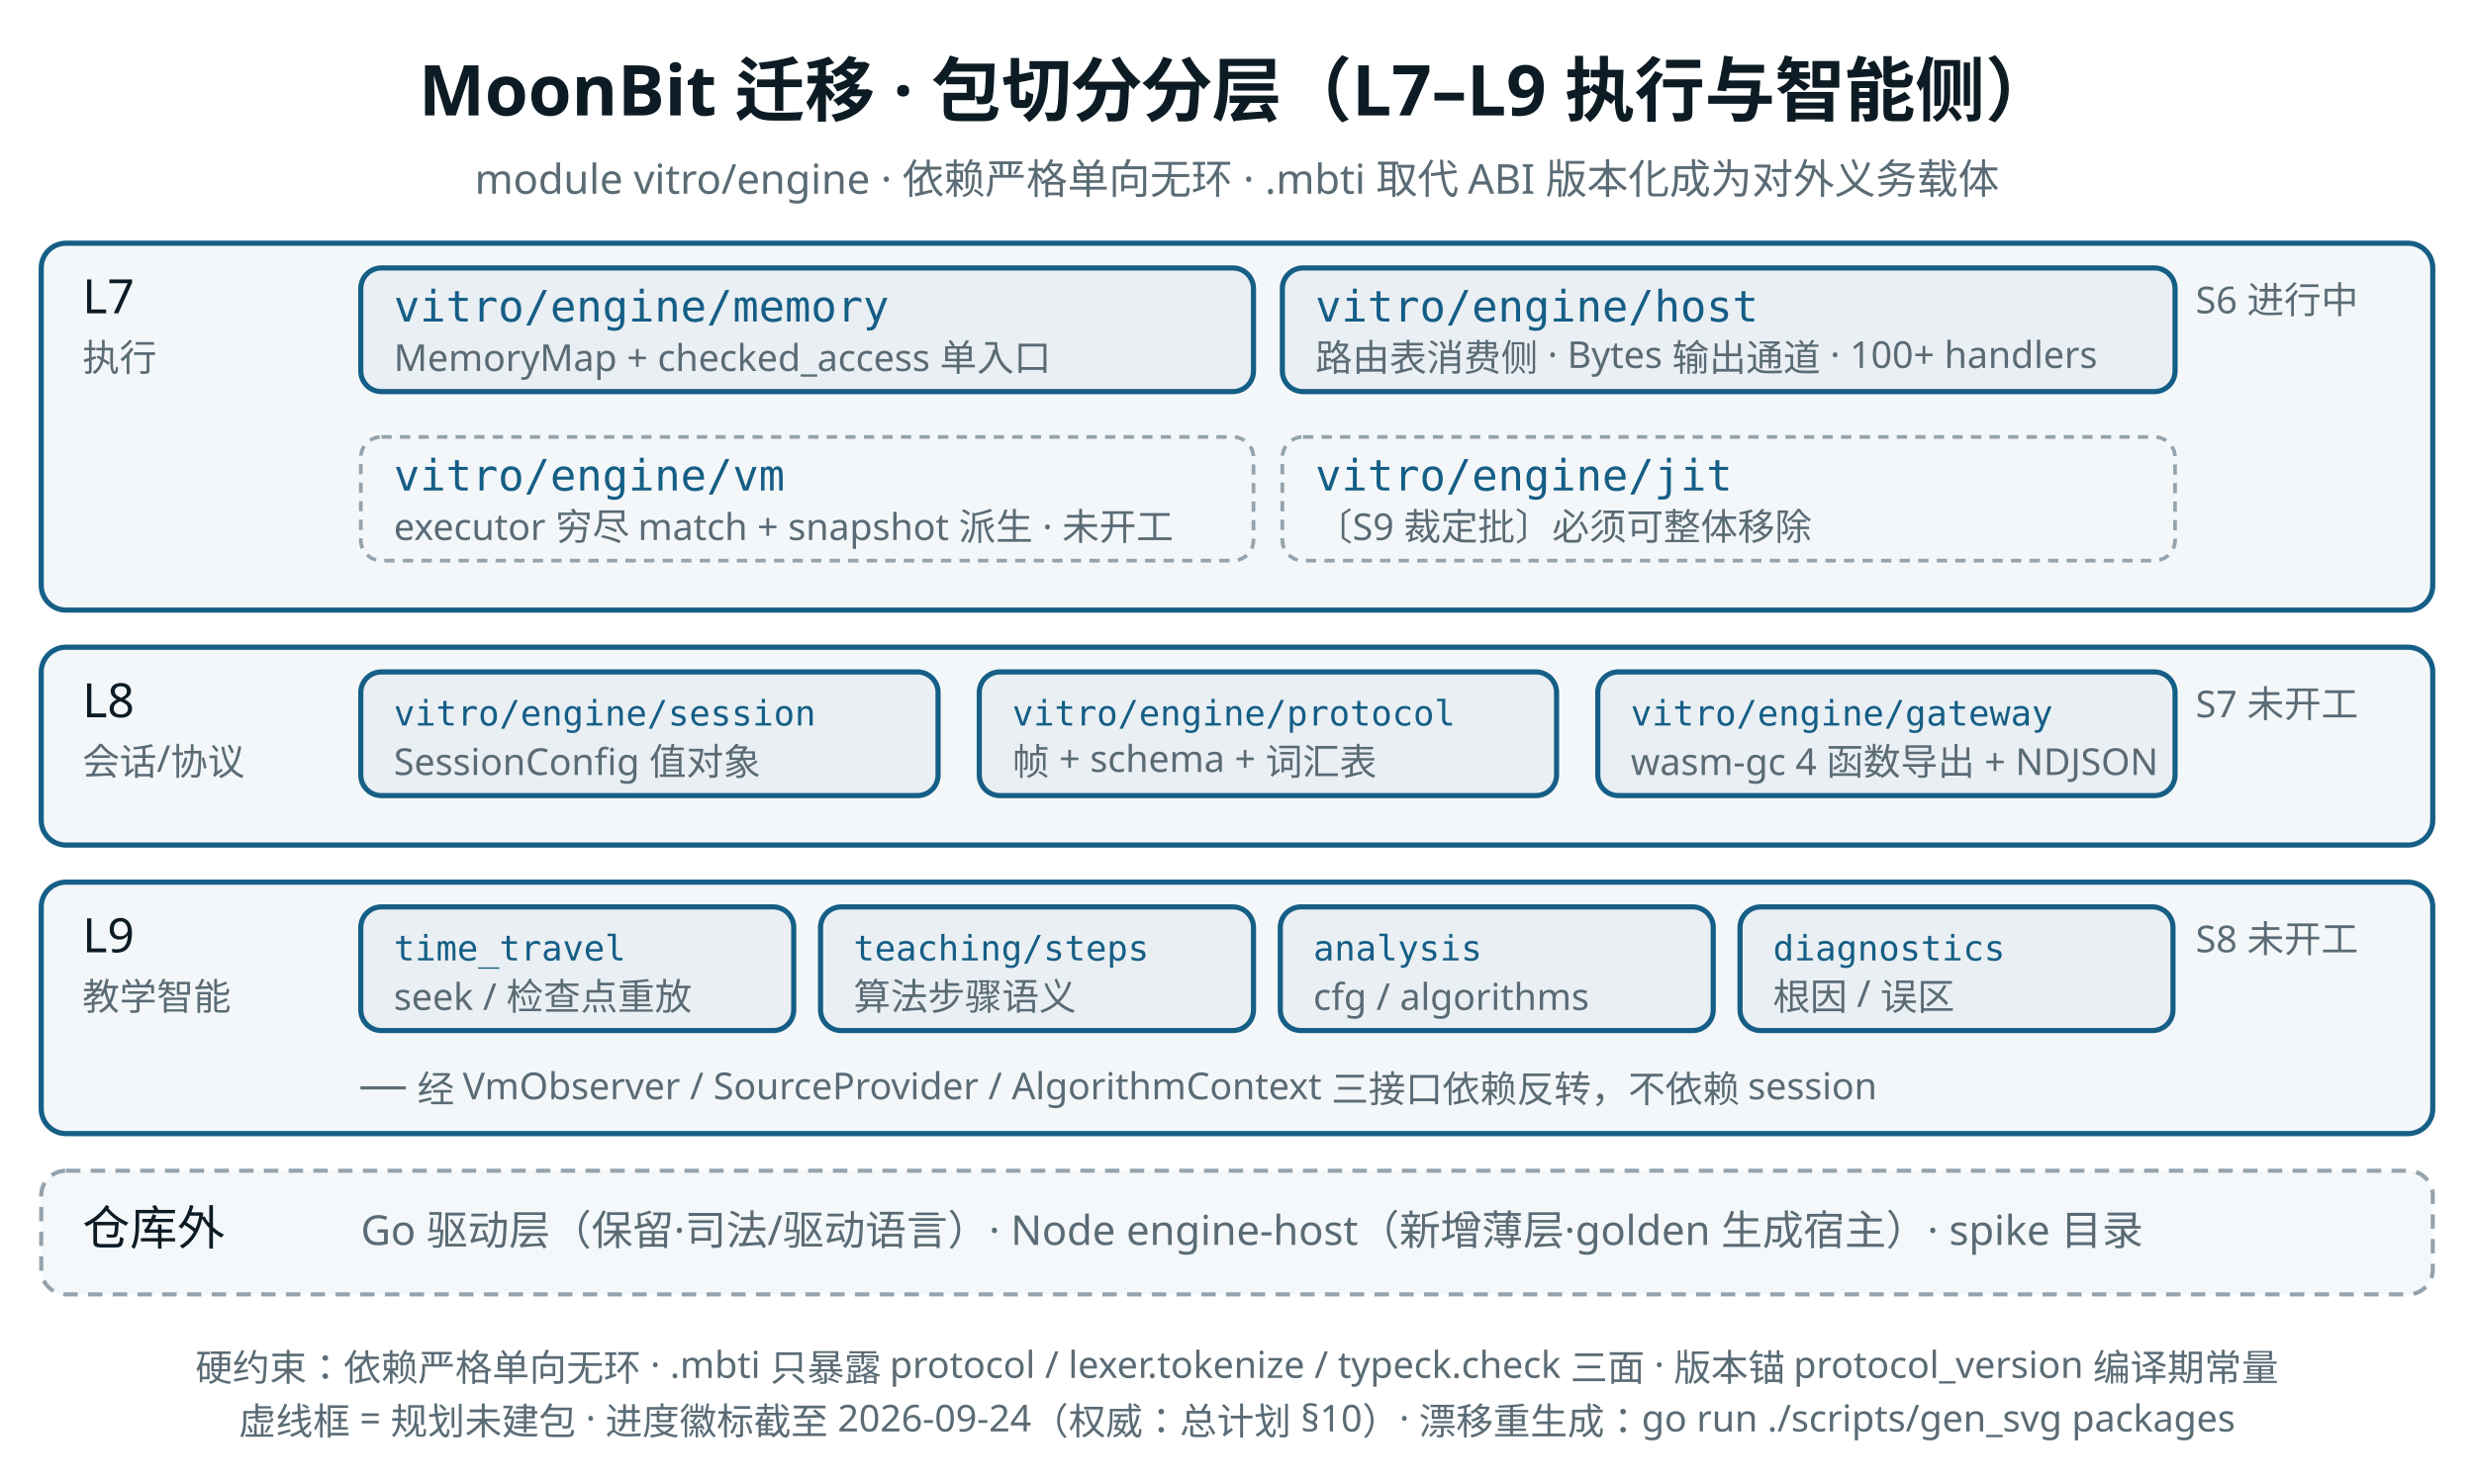
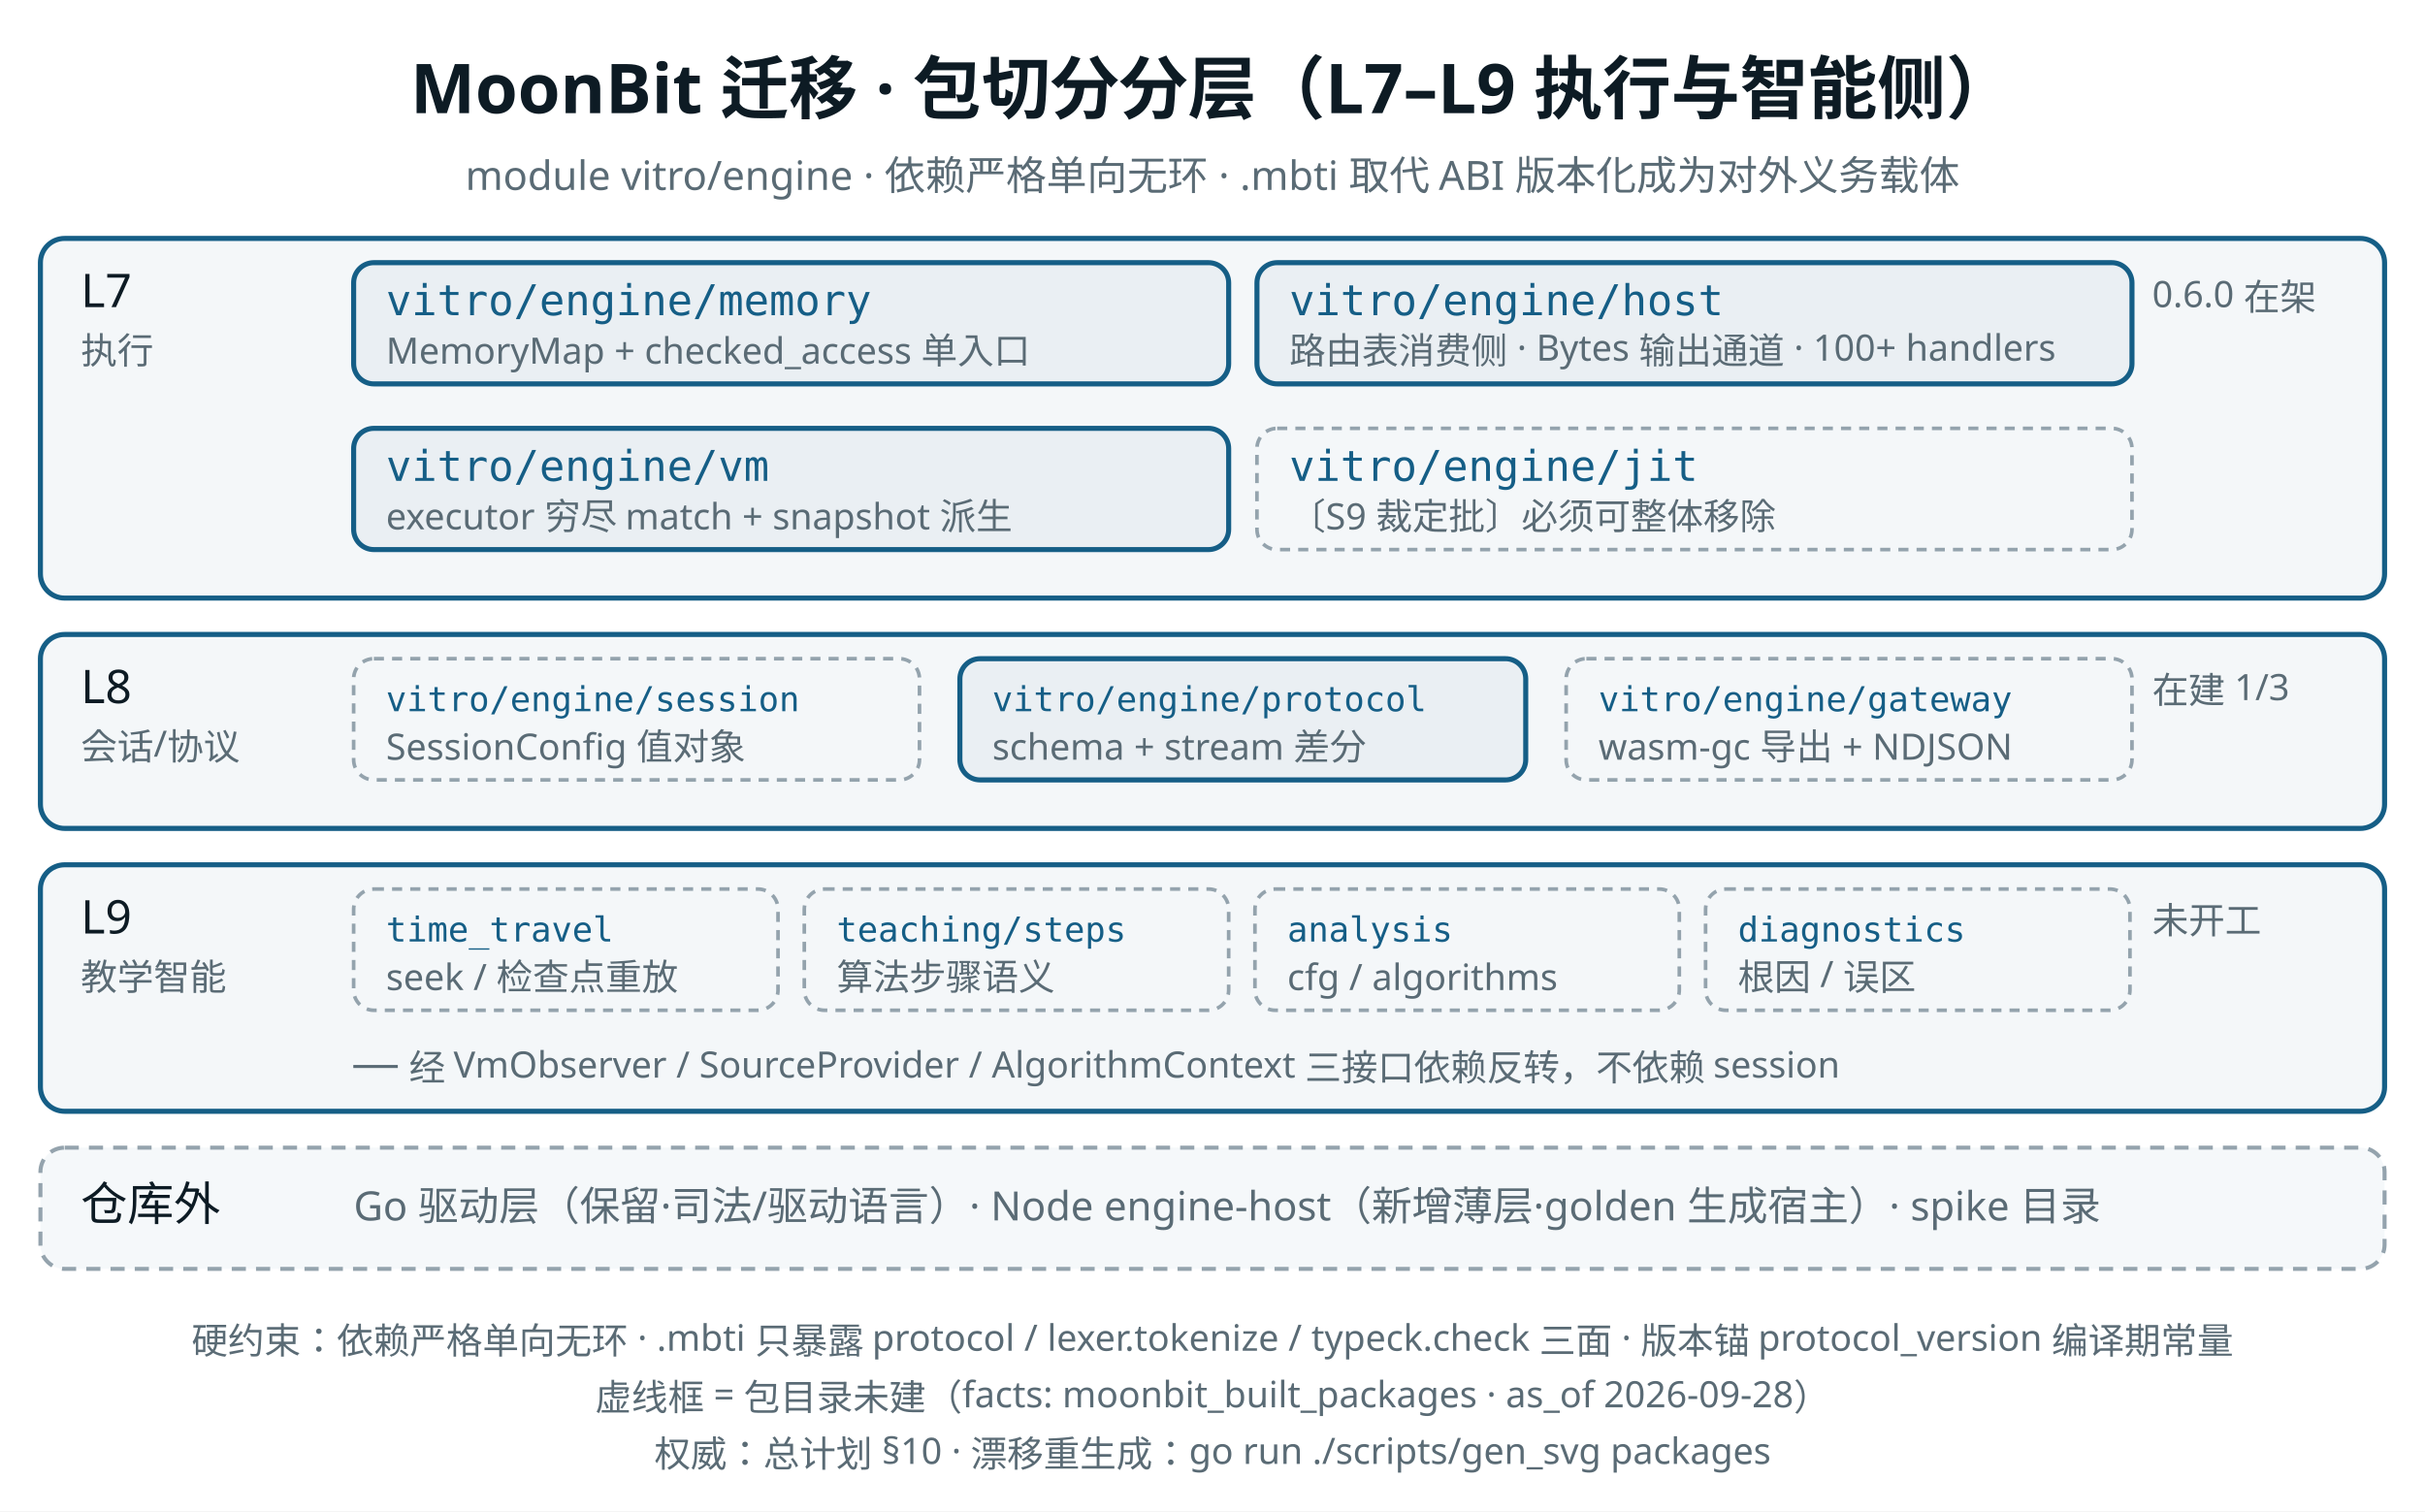
- <svg xmlns="http://www.w3.org/2000/svg" viewBox="0 0 1200 720" role="img" aria-label="vitro MoonBit 包切分分层图">
+ <svg xmlns="http://www.w3.org/2000/svg" viewBox="0 0 1200 748" role="img" aria-label="vitro MoonBit 包切分分层图">
  <style>
    .bg     { fill: #FFFFFF; }
    .core   { fill: #155E86; fill-opacity: .07; stroke: #155E86; stroke-width: 3; }
    .card   { fill: #155E86; fill-opacity: .05; stroke: #155E86; stroke-width: 2.5; }
    .cons   { fill: none; stroke: #94A3AD; stroke-width: 2; }
    .warn   { fill: #155E86; fill-opacity: .04; stroke: #94A3AD; stroke-width: 2; stroke-dasharray: 7 5; }
    .plan   { fill: none; stroke: #94A3AD; stroke-width: 1.8; stroke-dasharray: 5 4; }
    .line   { stroke: #94A3AD; stroke-width: 3; fill: none; }
    .edge   { stroke: #94A3AD; stroke-width: 2.5; fill: none; }
    .ahf    { fill: #94A3AD; stroke: none; }
    .tn     { font-family: "Consolas","Cascadia Mono",monospace; font-size: 17px; fill: #155E86; stroke: none; }
    .zone   { fill: #155E86; fill-opacity: .028; stroke: #155E86; stroke-width: 1.6; }
    .tt     { font-family: "Segoe UI","Microsoft YaHei",sans-serif; font-size: 34px; font-weight: 600; fill: #0D1B24; stroke: none; }
    .t      { font-family: "Segoe UI","Microsoft YaHei",sans-serif; font-size: 23px; fill: #0D1B24; stroke: none; }
    .ts     { font-family: "Consolas","Cascadia Mono",monospace; font-size: 21px; fill: #155E86; stroke: none; }
    .tm     { font-family: "Segoe UI","Microsoft YaHei",sans-serif; font-size: 20px; fill: #5A6B75; stroke: none; }
    .tc     { font-family: "Segoe UI","Microsoft YaHei",sans-serif; font-size: 18px; fill: #5A6B75; stroke: none; }
    @media (prefers-color-scheme: dark) {
      .bg   { fill: #0D1B24; }
      .core { stroke: #4FB3E8; fill: #4FB3E8; fill-opacity: .1; }
      .card { stroke: #4FB3E8; fill: #4FB3E8; fill-opacity: .07; }
      .zone { stroke: #4FB3E8; fill: #4FB3E8; fill-opacity: .05; }
      .cons, .warn, .plan { stroke: #5A6B75; }
      .line, .edge { stroke: #5A6B75; }
      .ahf  { fill: #5A6B75; }
      .tt, .t { fill: #E9F1F7; }
      .ts, .tn { fill: #4FB3E8; }
      .tm, .tc { fill: #94A3AD; }
    }
  </style>
-   <rect class="bg" width="1200" height="720" />
+   <rect class="bg" width="1200" height="748" />
  <defs>
    <marker id="ah" viewBox="0 0 10 10" refX="8.5" refY="5" markerWidth="6.5" markerHeight="6.5" orient="auto-start-reverse">
      <path d="M0,0 L10,5 L0,10 z" class="ahf" />
    </marker>
  </defs>
  <text class="tt" x="600" y="56" text-anchor="middle">MoonBit 迁移 · 包切分分层（L7–L9 执行与智能侧）</text>
  <text class="tm" x="600" y="94" text-anchor="middle">module vitro/engine · 依赖严格单向无环 · .mbti 取代 ABI 版本化成为对外义务载体</text>
  <rect class="card" x="20" y="118" width="1160" height="178" rx="12" />
  <text class="t" x="40" y="152" text-anchor="start">L7</text>
  <text class="tc" x="40" y="180" text-anchor="start">执行</text>
-   <text class="tc" x="1065" y="152" text-anchor="start">S6 进行中</text>
+   <text class="tc" x="1065" y="152" text-anchor="start">0.6.0 在架</text>
  <rect class="card" x="175" y="130" width="433" height="60" rx="10" />
  <text class="ts" x="191" y="156" text-anchor="start">vitro/engine/memory</text>
  <text class="tc" x="191" y="180" text-anchor="start">MemoryMap + checked_access 单入口</text>
  <rect class="card" x="622" y="130" width="433" height="60" rx="10" />
  <text class="ts" x="638" y="156" text-anchor="start">vitro/engine/host</text>
  <text class="tc" x="638" y="180" text-anchor="start">路由表消费侧 · Bytes 输出通道 · 100+ handlers</text>
-   <rect class="plan" x="175" y="212" width="433" height="60" rx="10" />
+   <rect class="card" x="175" y="212" width="433" height="60" rx="10" />
  <text class="ts" x="191" y="238" text-anchor="start">vitro/engine/vm</text>
-   <text class="tc" x="191" y="262" text-anchor="start">executor 穷尽 match + snapshot 派生 · 未开工</text>
+   <text class="tc" x="191" y="262" text-anchor="start">executor 穷尽 match + snapshot 派生</text>
  <rect class="plan" x="622" y="212" width="433" height="60" rx="10" />
  <text class="ts" x="638" y="238" text-anchor="start">vitro/engine/jit</text>
  <text class="tc" x="638" y="262" text-anchor="start">〔S9 裁定批〕必须可整体移除</text>
  <rect class="card" x="20" y="314" width="1160" height="96" rx="12" />
  <text class="t" x="40" y="348" text-anchor="start">L8</text>
  <text class="tc" x="40" y="376" text-anchor="start">会话/协议</text>
-   <text class="tc" x="1065" y="348" text-anchor="start">S7 未开工</text>
-   <rect class="card" x="175" y="326" width="280" height="60" rx="10" />
+   <text class="tc" x="1065" y="348" text-anchor="start">在建 1/3</text>
+   <rect class="plan" x="175" y="326" width="280" height="60" rx="10" />
  <text class="tn" x="191" y="352" text-anchor="start">vitro/engine/session</text>
  <text class="tc" x="191" y="376" text-anchor="start">SessionConfig 值对象</text>
  <rect class="card" x="475" y="326" width="280" height="60" rx="10" />
  <text class="tn" x="491" y="352" text-anchor="start">vitro/engine/protocol</text>
-   <text class="tc" x="491" y="376" text-anchor="start">帧 + schema + 词汇表</text>
-   <rect class="card" x="775" y="326" width="280" height="60" rx="10" />
+   <text class="tc" x="491" y="376" text-anchor="start">schema + stream 差分</text>
+   <rect class="plan" x="775" y="326" width="280" height="60" rx="10" />
  <text class="tn" x="791" y="352" text-anchor="start">vitro/engine/gateway</text>
-   <text class="tc" x="791" y="376" text-anchor="start">wasm-gc 4 函数导出 + NDJSON</text>
+   <text class="tc" x="791" y="376" text-anchor="start">wasm-gc 导出 + NDJSON</text>
  <rect class="card" x="20" y="428" width="1160" height="122" rx="12" />
  <text class="t" x="40" y="462" text-anchor="start">L9</text>
  <text class="tc" x="40" y="490" text-anchor="start">教学智能</text>
-   <text class="tc" x="1065" y="462" text-anchor="start">S8 未开工</text>
-   <rect class="card" x="175" y="440" width="210" height="60" rx="10" />
+   <text class="tc" x="1065" y="462" text-anchor="start">未开工</text>
+   <rect class="plan" x="175" y="440" width="210" height="60" rx="10" />
  <text class="tn" x="191" y="466" text-anchor="start">time_travel</text>
  <text class="tc" x="191" y="490" text-anchor="start">seek / 检查点重放</text>
-   <rect class="card" x="398" y="440" width="210" height="60" rx="10" />
+   <rect class="plan" x="398" y="440" width="210" height="60" rx="10" />
  <text class="tn" x="414" y="466" text-anchor="start">teaching/steps</text>
  <text class="tc" x="414" y="490" text-anchor="start">算法步骤语义</text>
-   <rect class="card" x="621" y="440" width="210" height="60" rx="10" />
+   <rect class="plan" x="621" y="440" width="210" height="60" rx="10" />
  <text class="tn" x="637" y="466" text-anchor="start">analysis</text>
  <text class="tc" x="637" y="490" text-anchor="start">cfg / algorithms</text>
-   <rect class="card" x="844" y="440" width="210" height="60" rx="10" />
+   <rect class="plan" x="844" y="440" width="210" height="60" rx="10" />
  <text class="tn" x="860" y="466" text-anchor="start">diagnostics</text>
  <text class="tc" x="860" y="490" text-anchor="start">根因 / 误区</text>
  <text class="tc" x="175" y="534" text-anchor="start">── 经 VmObserver / SourceProvider / AlgorithmContext 三接口依赖反转，不依赖 session</text>
  <rect class="warn" x="20" y="568" width="1160" height="60" rx="12" />
  <text class="t" x="40" y="604" text-anchor="start">仓库外</text>
  <text class="tm" x="175" y="604" text-anchor="start">Go 驱动层（保留·司法/驱动语言）· Node engine-host（新增薄层·golden 生成宿主）· spike 目录</text>
  <text class="tc" x="600" y="670" text-anchor="middle">硬约束：依赖严格单向无环 · .mbti 只暴露 protocol / lexer.tokenize / typeck.check 三面 · 版本锚 protocol_version 编译期常量</text>
-   <text class="tc" x="600" y="696" text-anchor="middle">虚线框 = 规划未建包 · 进度徽标截至 2026-09-24（权威：总计划 §10）· 漂移重生成：go run ./scripts/gen_svg packages</text>
+   <text class="tc" x="600" y="698" text-anchor="middle">虚线框 = 包目录未建（facts: moonbit_built_packages · as_of 2026-09-28）</text>
+   <text class="tc" x="600" y="726" text-anchor="middle">权威：总计划 §10 · 漂移重生成：go run ./scripts/gen_svg packages</text>
</svg>
